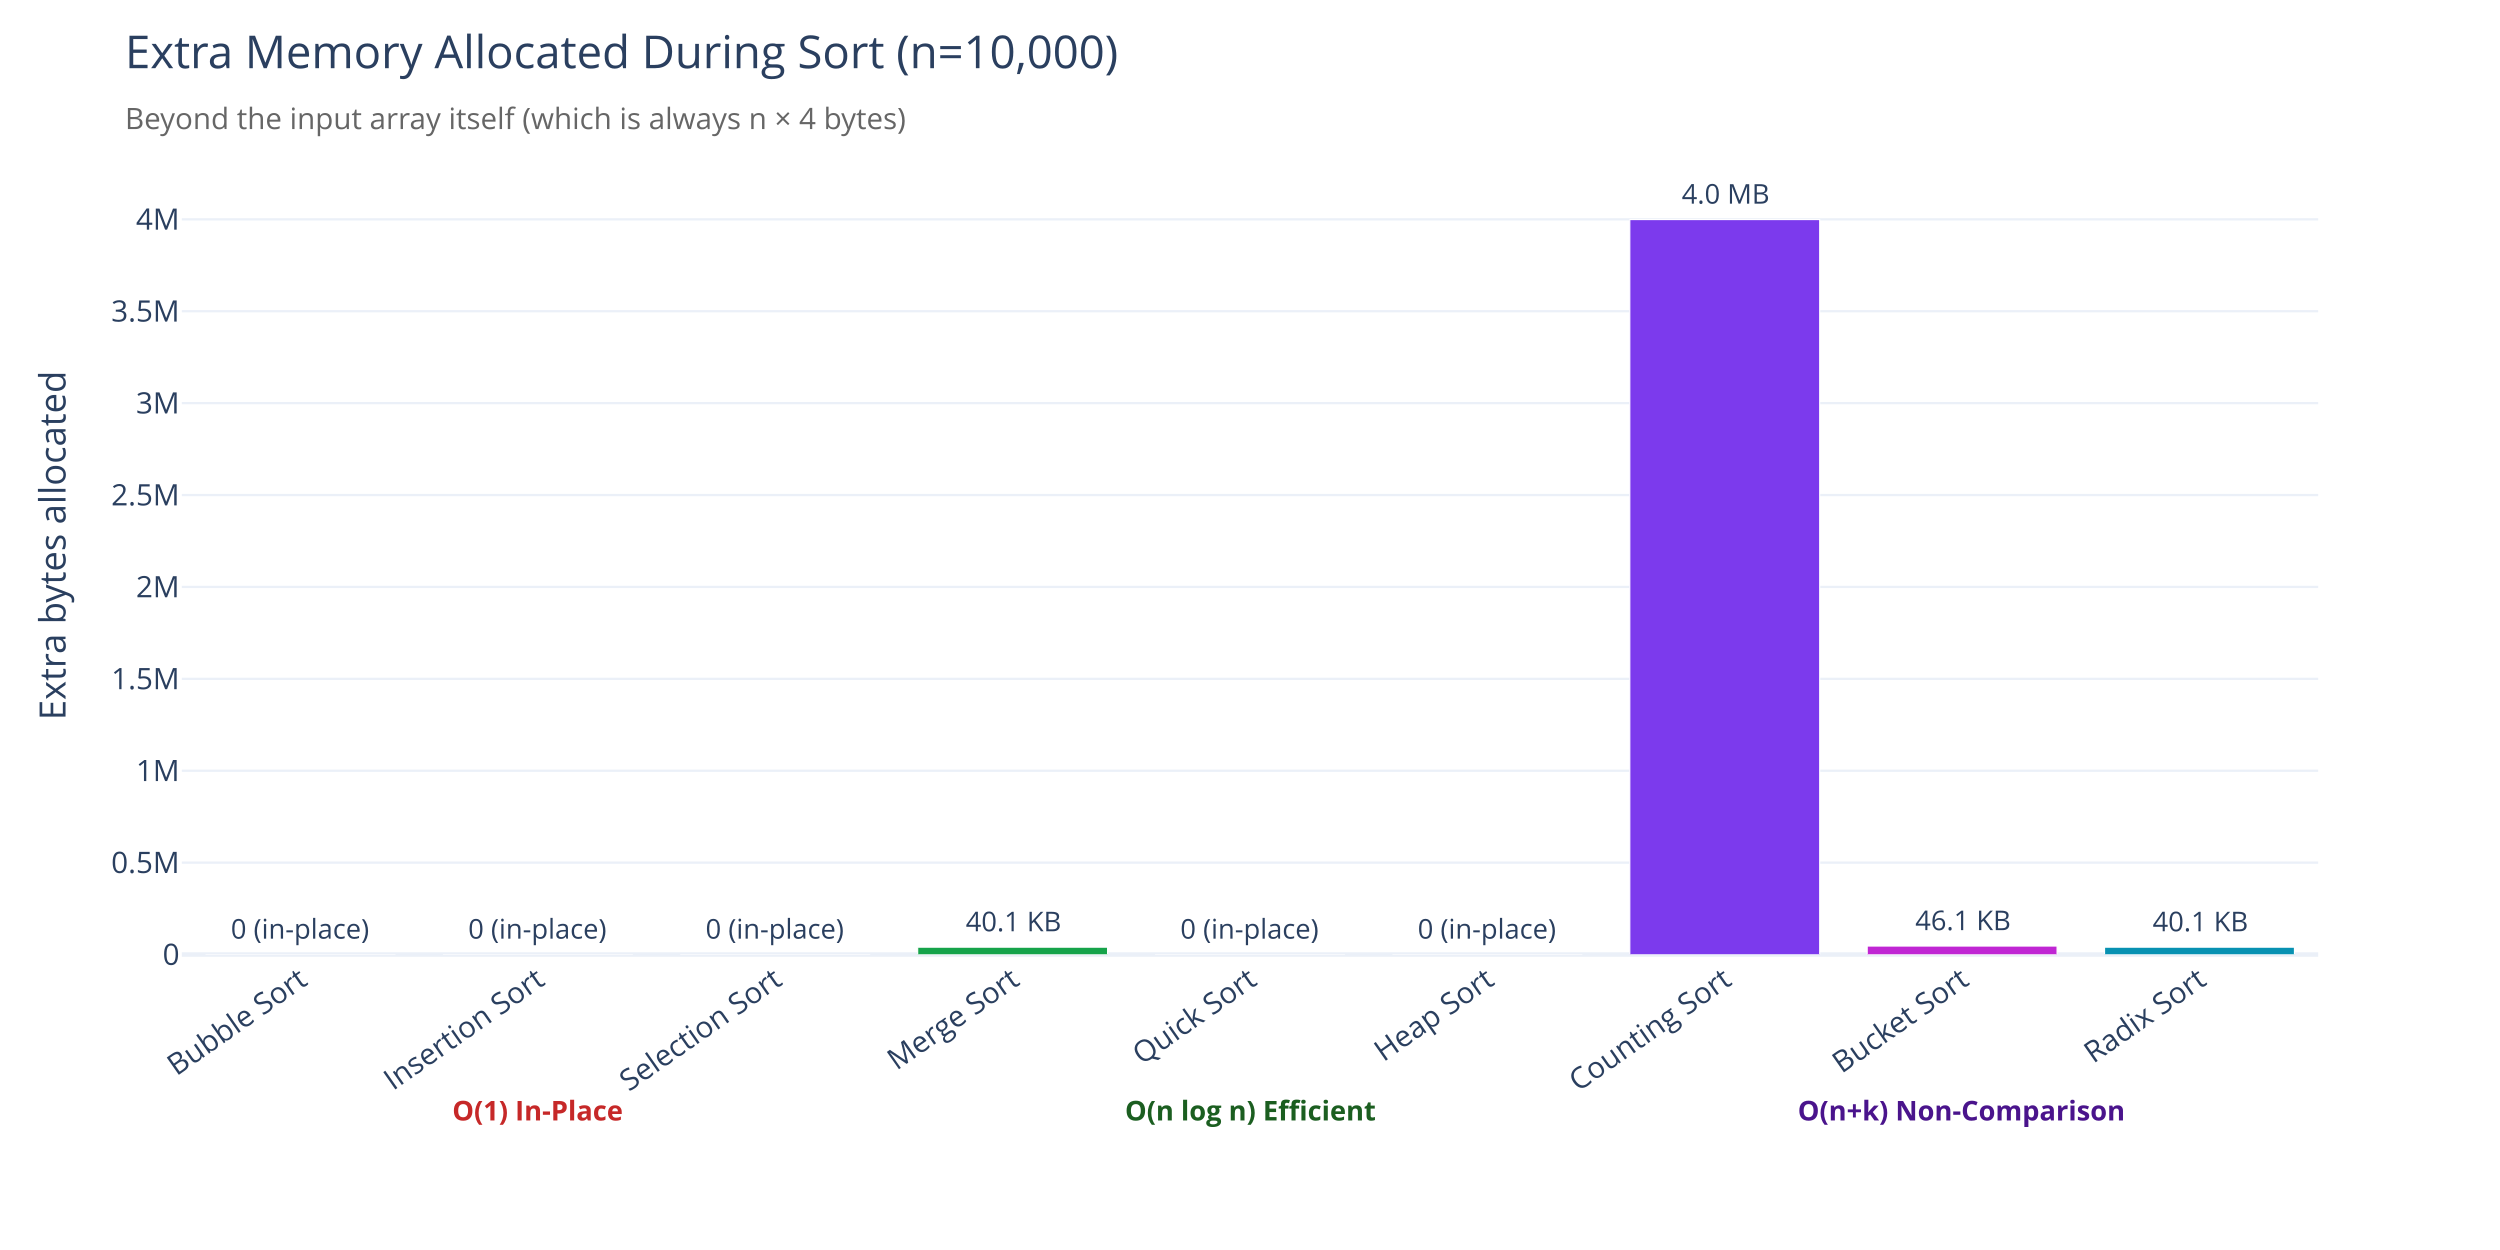
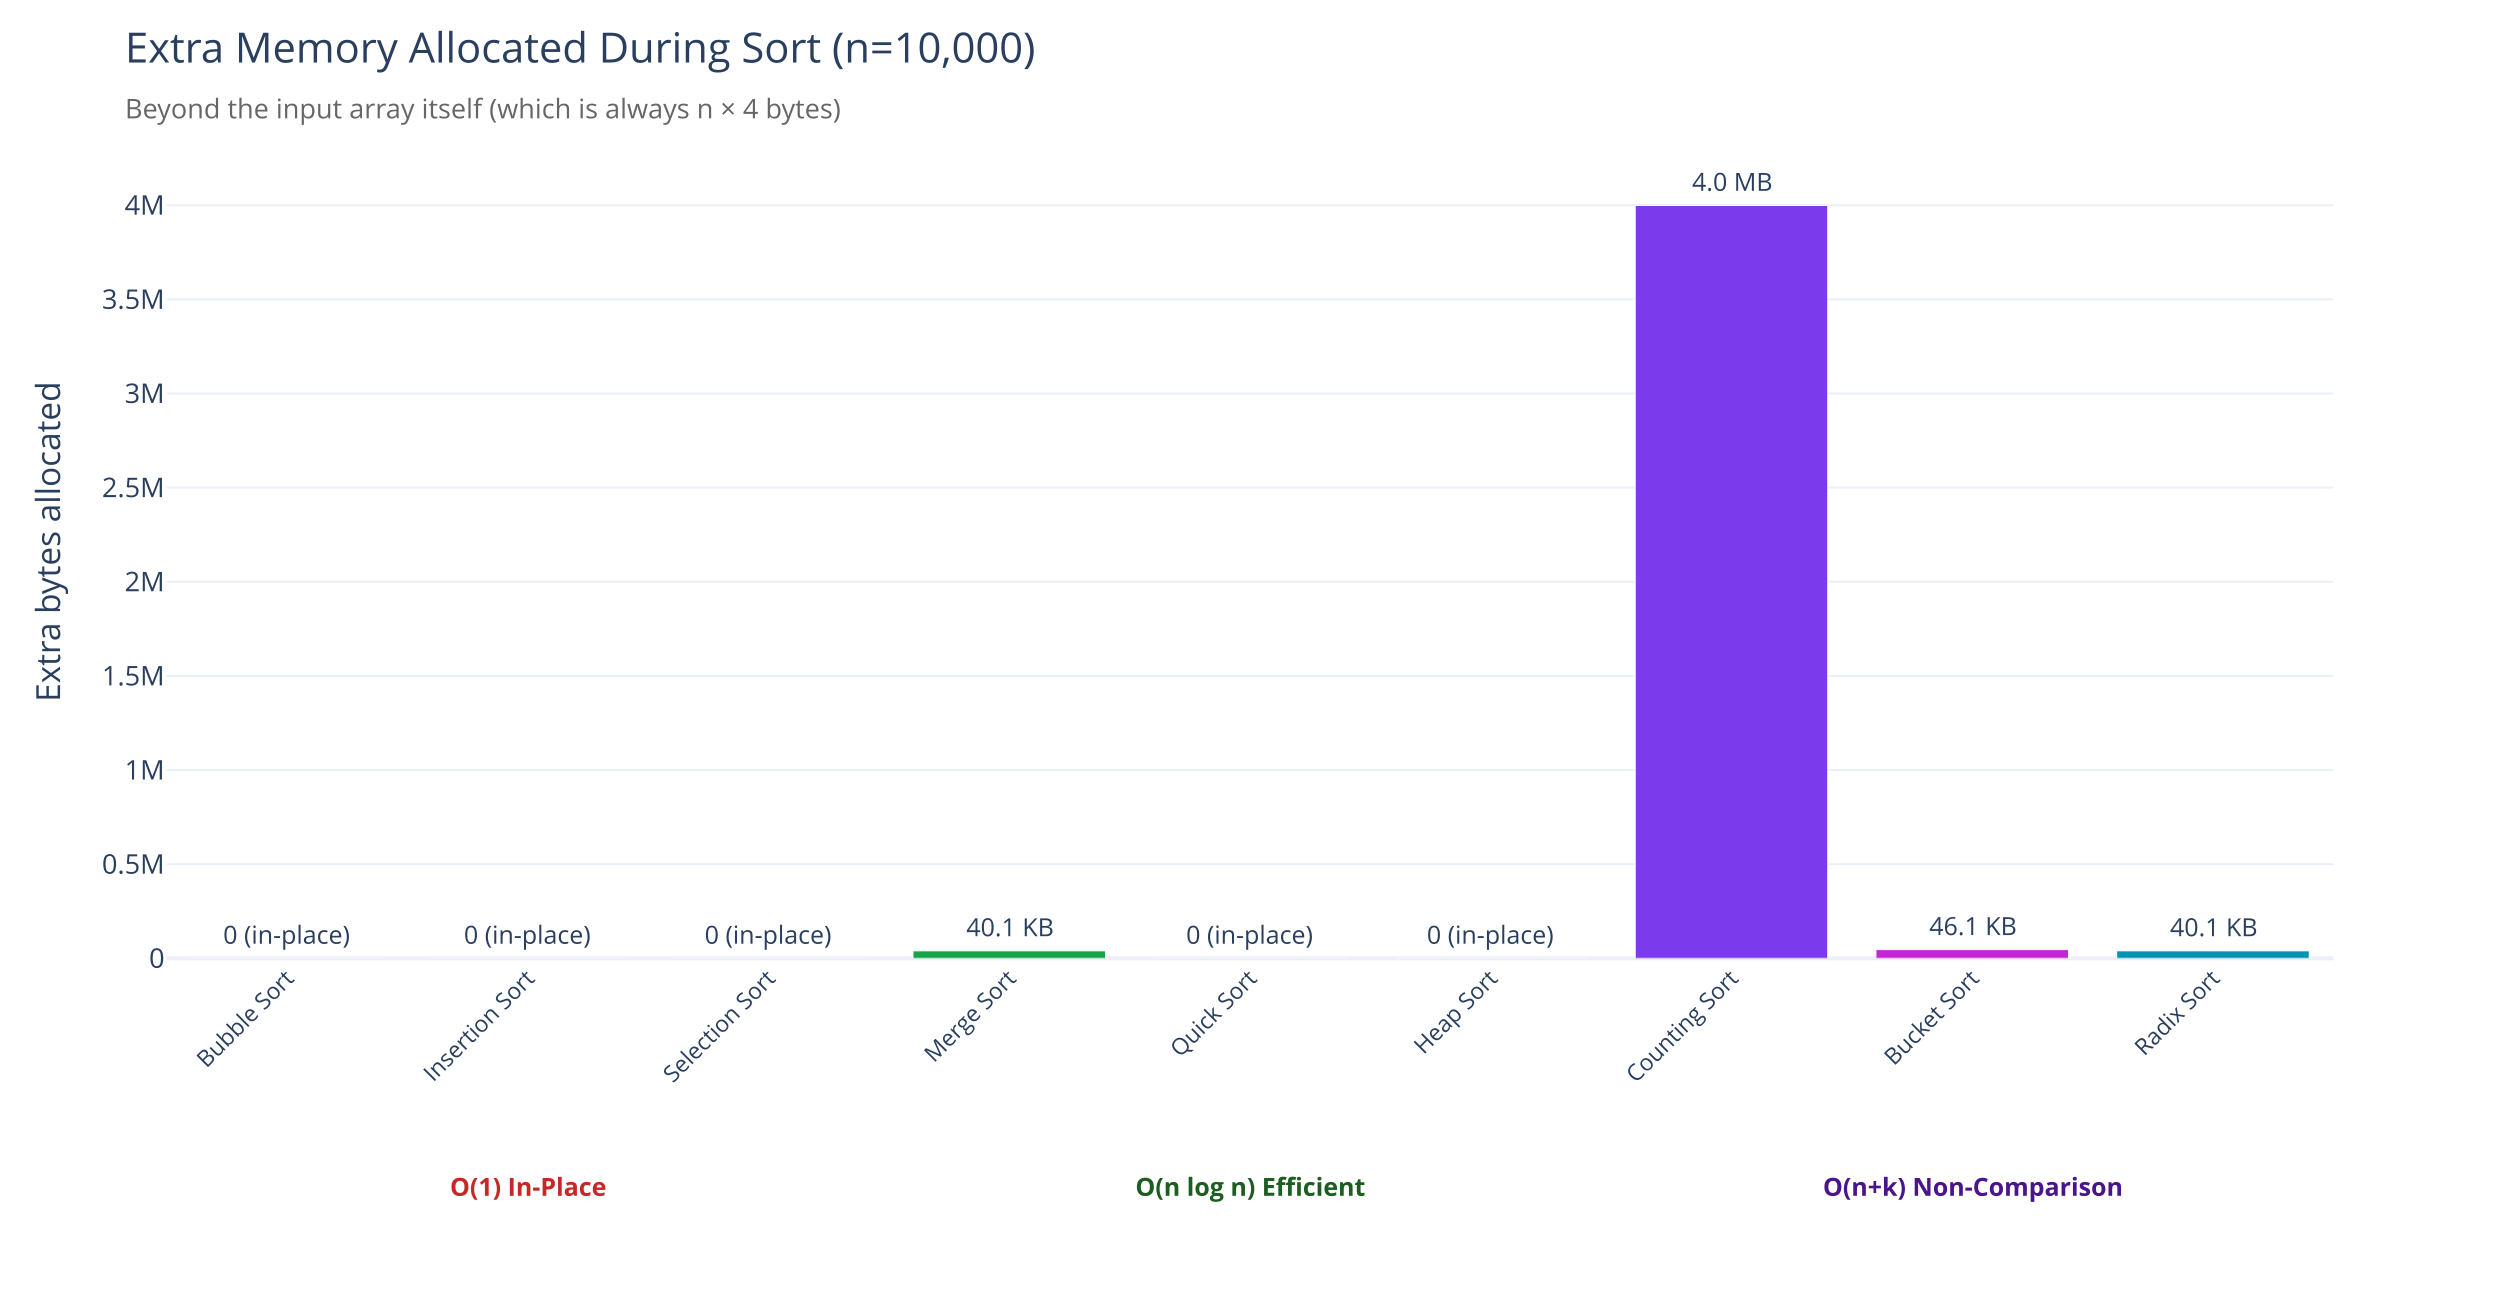
- <svg xmlns="http://www.w3.org/2000/svg" class="main-svg" width="1100" height="550" style="" viewBox="0 0 1100 550">
-   <rect x="0" y="0" width="1100" height="550" style="fill: rgb(255, 255, 255); fill-opacity: 1;" />
-   <defs id="defs-822da3">
+ <svg xmlns="http://www.w3.org/2000/svg" class="main-svg" width="1200" height="620" style="" viewBox="0 0 1200 620">
+   <rect x="0" y="0" width="1200" height="620" style="fill: rgb(255, 255, 255); fill-opacity: 1;" />
+   <defs id="defs-63fee2">
    <g class="clips">
-       <clipPath id="clip822da3xyplot" class="plotclip">
-         <rect width="940" height="360" />
-       </clipPath>
-       <clipPath class="axesclip" id="clip822da3x">
-         <rect x="80" y="0" width="940" height="550" />
-       </clipPath>
-       <clipPath class="axesclip" id="clip822da3y">
-         <rect x="0" y="60" width="1100" height="360" />
-       </clipPath>
-       <clipPath class="axesclip" id="clip822da3xy">
-         <rect x="80" y="60" width="940" height="360" />
+       <clipPath id="clip63fee2xyplot" class="plotclip">
+         <rect width="1040" height="400" />
+       </clipPath>
+       <clipPath class="axesclip" id="clip63fee2x">
+         <rect x="80" y="0" width="1040" height="620" />
+       </clipPath>
+       <clipPath class="axesclip" id="clip63fee2y">
+         <rect x="0" y="60" width="1200" height="400" />
+       </clipPath>
+       <clipPath class="axesclip" id="clip63fee2xy">
+         <rect x="80" y="60" width="1040" height="400" />
      </clipPath>
    </g>
    <g class="gradients" />
    <g class="patterns" />
  </defs>
  <g class="bglayer" />
  <g class="layer-below">
    <g class="imagelayer" />
    <g class="shapelayer" />
  </g>
  <g class="cartesianlayer">
    <g class="subplot xy">
      <g class="layer-subplot">
        <g class="shapelayer" />
        <g class="imagelayer" />
      </g>
      <g class="minor-gridlayer">
        <g class="x" />
        <g class="y" />
      </g>
      <g class="gridlayer">
        <g class="x" />
        <g class="y">
-           <path class="ygrid crisp" transform="translate(0,379.56)" d="M80,0h940" style="stroke: rgb(235, 240, 248); stroke-opacity: 1; stroke-width: 1px;" />
-           <path class="ygrid crisp" transform="translate(0,339.13)" d="M80,0h940" style="stroke: rgb(235, 240, 248); stroke-opacity: 1; stroke-width: 1px;" />
-           <path class="ygrid crisp" transform="translate(0,298.69)" d="M80,0h940" style="stroke: rgb(235, 240, 248); stroke-opacity: 1; stroke-width: 1px;" />
-           <path class="ygrid crisp" transform="translate(0,258.25)" d="M80,0h940" style="stroke: rgb(235, 240, 248); stroke-opacity: 1; stroke-width: 1px;" />
-           <path class="ygrid crisp" transform="translate(0,217.82)" d="M80,0h940" style="stroke: rgb(235, 240, 248); stroke-opacity: 1; stroke-width: 1px;" />
-           <path class="ygrid crisp" transform="translate(0,177.38)" d="M80,0h940" style="stroke: rgb(235, 240, 248); stroke-opacity: 1; stroke-width: 1px;" />
-           <path class="ygrid crisp" transform="translate(0,136.94)" d="M80,0h940" style="stroke: rgb(235, 240, 248); stroke-opacity: 1; stroke-width: 1px;" />
-           <path class="ygrid crisp" transform="translate(0,96.51)" d="M80,0h940" style="stroke: rgb(235, 240, 248); stroke-opacity: 1; stroke-width: 1px;" />
+           <path class="ygrid crisp" transform="translate(0,414.81)" d="M80,0h1040" style="stroke: rgb(235, 240, 248); stroke-opacity: 1; stroke-width: 1px;" />
+           <path class="ygrid crisp" transform="translate(0,369.62)" d="M80,0h1040" style="stroke: rgb(235, 240, 248); stroke-opacity: 1; stroke-width: 1px;" />
+           <path class="ygrid crisp" transform="translate(0,324.44)" d="M80,0h1040" style="stroke: rgb(235, 240, 248); stroke-opacity: 1; stroke-width: 1px;" />
+           <path class="ygrid crisp" transform="translate(0,279.25)" d="M80,0h1040" style="stroke: rgb(235, 240, 248); stroke-opacity: 1; stroke-width: 1px;" />
+           <path class="ygrid crisp" transform="translate(0,234.06)" d="M80,0h1040" style="stroke: rgb(235, 240, 248); stroke-opacity: 1; stroke-width: 1px;" />
+           <path class="ygrid crisp" transform="translate(0,188.87)" d="M80,0h1040" style="stroke: rgb(235, 240, 248); stroke-opacity: 1; stroke-width: 1px;" />
+           <path class="ygrid crisp" transform="translate(0,143.69)" d="M80,0h1040" style="stroke: rgb(235, 240, 248); stroke-opacity: 1; stroke-width: 1px;" />
+           <path class="ygrid crisp" transform="translate(0,98.5)" d="M80,0h1040" style="stroke: rgb(235, 240, 248); stroke-opacity: 1; stroke-width: 1px;" />
        </g>
      </g>
      <g class="zerolinelayer">
-         <path class="yzl zl crisp" transform="translate(0,420)" d="M80,0h940" style="stroke: rgb(235, 240, 248); stroke-opacity: 1; stroke-width: 2px;" />
+         <path class="yzl zl crisp" transform="translate(0,460)" d="M80,0h1040" style="stroke: rgb(235, 240, 248); stroke-opacity: 1; stroke-width: 2px;" />
      </g>
      <g class="layer-between">
        <g class="shapelayer" />
        <g class="imagelayer" />
      </g>
      <path class="xlines-below" />
      <path class="ylines-below" />
      <g class="overlines-below" />
      <g class="xaxislayer-below" />
      <g class="yaxislayer-below" />
      <g class="overaxes-below" />
      <g class="overplot">
-         <g class="xy" transform="translate(80,60)" clip-path="url(#clip822da3xyplot)">
+         <g class="xy" transform="translate(80,60)" clip-path="url(#clip63fee2xyplot)">
          <g class="barlayer mlayer">
            <g class="trace bars" style="opacity: 1;">
              <g class="points">
                <g class="point">
-                   <path d="M10.44,360V360H94V360Z" style="vector-effect: none; opacity: 1; stroke-width: 0.5px; fill: rgb(220, 38, 38); fill-opacity: 1; stroke: rgb(255, 255, 255); stroke-opacity: 1;" />
-                   <text class="bartext bartext-outside" text-anchor="middle" data-notex="1" x="0" y="0" style="font-family: 'Open Sans', verdana, arial, sans-serif; font-size: 12px; fill: rgb(42, 63, 95); fill-opacity: 1; white-space: pre;" transform="translate(52.00027,353)">0 (in-place)</text>
-                 </g>
-                 <g class="point">
-                   <path d="M114.89,360V360H198.44V360Z" style="vector-effect: none; opacity: 1; stroke-width: 0.5px; fill: rgb(234, 88, 12); fill-opacity: 1; stroke: rgb(255, 255, 255); stroke-opacity: 1;" />
-                   <text class="bartext bartext-outside" text-anchor="middle" data-notex="1" x="0" y="0" style="font-family: 'Open Sans', verdana, arial, sans-serif; font-size: 12px; fill: rgb(42, 63, 95); fill-opacity: 1; white-space: pre;" transform="translate(156.4453,353)">0 (in-place)</text>
-                 </g>
-                 <g class="point">
-                   <path d="M219.33,360V360H302.89V360Z" style="vector-effect: none; opacity: 1; stroke-width: 0.5px; fill: rgb(217, 119, 6); fill-opacity: 1; stroke: rgb(255, 255, 255); stroke-opacity: 1;" />
-                   <text class="bartext bartext-outside" text-anchor="middle" data-notex="1" x="0" y="0" style="font-family: 'Open Sans', verdana, arial, sans-serif; font-size: 12px; fill: rgb(42, 63, 95); fill-opacity: 1; white-space: pre;" transform="translate(260.8903,353)">0 (in-place)</text>
-                 </g>
-                 <g class="point">
-                   <path d="M323.78,360V356.76H407.33V360Z" style="vector-effect: none; opacity: 1; stroke-width: 0.5px; fill: rgb(22, 163, 74); fill-opacity: 1; stroke: rgb(255, 255, 255); stroke-opacity: 1;" />
-                   <text class="bartext bartext-outside" text-anchor="middle" data-notex="1" x="0" y="0" style="font-family: 'Open Sans', verdana, arial, sans-serif; font-size: 12px; fill: rgb(42, 63, 95); fill-opacity: 1; white-space: pre;" transform="translate(365.9486,349.76)">40.1 KB</text>
-                 </g>
-                 <g class="point">
-                   <path d="M428.22,360V360H511.78V360Z" style="vector-effect: none; opacity: 1; stroke-width: 0.5px; fill: rgb(37, 99, 235); fill-opacity: 1; stroke: rgb(255, 255, 255); stroke-opacity: 1;" />
-                   <text class="bartext bartext-outside" text-anchor="middle" data-notex="1" x="0" y="0" style="font-family: 'Open Sans', verdana, arial, sans-serif; font-size: 12px; fill: rgb(42, 63, 95); fill-opacity: 1; white-space: pre;" transform="translate(469.7803,353)">0 (in-place)</text>
-                 </g>
-                 <g class="point">
-                   <path d="M532.67,360V360H616.22V360Z" style="vector-effect: none; opacity: 1; stroke-width: 0.5px; fill: rgb(5, 150, 105); fill-opacity: 1; stroke: rgb(255, 255, 255); stroke-opacity: 1;" />
-                   <text class="bartext bartext-outside" text-anchor="middle" data-notex="1" x="0" y="0" style="font-family: 'Open Sans', verdana, arial, sans-serif; font-size: 12px; fill: rgb(42, 63, 95); fill-opacity: 1; white-space: pre;" transform="translate(574.2253,353)">0 (in-place)</text>
-                 </g>
-                 <g class="point">
-                   <path d="M637.11,360V36.6H720.67V360Z" style="vector-effect: none; opacity: 1; stroke-width: 0.5px; fill: rgb(124, 58, 237); fill-opacity: 1; stroke: rgb(255, 255, 255); stroke-opacity: 1;" />
-                   <text class="bartext bartext-outside" text-anchor="middle" data-notex="1" x="0" y="0" style="font-family: 'Open Sans', verdana, arial, sans-serif; font-size: 12px; fill: rgb(42, 63, 95); fill-opacity: 1; white-space: pre;" transform="translate(679.2845,29.6)">4.0 MB</text>
-                 </g>
-                 <g class="point">
-                   <path d="M741.56,360V356.27H825.11V360Z" style="vector-effect: none; opacity: 1; stroke-width: 0.5px; fill: rgb(192, 38, 211); fill-opacity: 1; stroke: rgb(255, 255, 255); stroke-opacity: 1;" />
-                   <text class="bartext bartext-outside" text-anchor="middle" data-notex="1" x="0" y="0" style="font-family: 'Open Sans', verdana, arial, sans-serif; font-size: 12px; fill: rgb(42, 63, 95); fill-opacity: 1; white-space: pre;" transform="translate(783.7286,349.27)">46.1 KB</text>
-                 </g>
-                 <g class="point">
-                   <path d="M846,360V356.76H929.56V360Z" style="vector-effect: none; opacity: 1; stroke-width: 0.5px; fill: rgb(8, 145, 178); fill-opacity: 1; stroke: rgb(255, 255, 255); stroke-opacity: 1;" />
-                   <text class="bartext bartext-outside" text-anchor="middle" data-notex="1" x="0" y="0" style="font-family: 'Open Sans', verdana, arial, sans-serif; font-size: 12px; fill: rgb(42, 63, 95); fill-opacity: 1; white-space: pre;" transform="translate(888.1736,349.76)">40.1 KB</text>
+                   <path d="M11.56,400V400H104V400Z" style="vector-effect: none; opacity: 1; stroke-width: 0.5px; fill: rgb(220, 38, 38); fill-opacity: 1; stroke: rgb(255, 255, 255); stroke-opacity: 1;" />
+                   <text class="bartext bartext-outside" text-anchor="middle" data-notex="1" x="0" y="0" style="font-family: 'Open Sans', verdana, arial, sans-serif; font-size: 12px; fill: rgb(42, 63, 95); fill-opacity: 1; white-space: pre;" transform="translate(57.56027,393)">0 (in-place)</text>
+                 </g>
+                 <g class="point">
+                   <path d="M127.11,400V400H219.56V400Z" style="vector-effect: none; opacity: 1; stroke-width: 0.5px; fill: rgb(234, 88, 12); fill-opacity: 1; stroke: rgb(255, 255, 255); stroke-opacity: 1;" />
+                   <text class="bartext bartext-outside" text-anchor="middle" data-notex="1" x="0" y="0" style="font-family: 'Open Sans', verdana, arial, sans-serif; font-size: 12px; fill: rgb(42, 63, 95); fill-opacity: 1; white-space: pre;" transform="translate(173.1153,393)">0 (in-place)</text>
+                 </g>
+                 <g class="point">
+                   <path d="M242.67,400V400H335.11V400Z" style="vector-effect: none; opacity: 1; stroke-width: 0.5px; fill: rgb(217, 119, 6); fill-opacity: 1; stroke: rgb(255, 255, 255); stroke-opacity: 1;" />
+                   <text class="bartext bartext-outside" text-anchor="middle" data-notex="1" x="0" y="0" style="font-family: 'Open Sans', verdana, arial, sans-serif; font-size: 12px; fill: rgb(42, 63, 95); fill-opacity: 1; white-space: pre;" transform="translate(288.6703,393)">0 (in-place)</text>
+                 </g>
+                 <g class="point">
+                   <path d="M358.22,400V396.38H450.67V400Z" style="vector-effect: none; opacity: 1; stroke-width: 0.5px; fill: rgb(22, 163, 74); fill-opacity: 1; stroke: rgb(255, 255, 255); stroke-opacity: 1;" />
+                   <text class="bartext bartext-outside" text-anchor="middle" data-notex="1" x="0" y="0" style="font-family: 'Open Sans', verdana, arial, sans-serif; font-size: 12px; fill: rgb(42, 63, 95); fill-opacity: 1; white-space: pre;" transform="translate(404.8386,389.38)">40.1 KB</text>
+                 </g>
+                 <g class="point">
+                   <path d="M473.78,400V400H566.22V400Z" style="vector-effect: none; opacity: 1; stroke-width: 0.5px; fill: rgb(37, 99, 235); fill-opacity: 1; stroke: rgb(255, 255, 255); stroke-opacity: 1;" />
+                   <text class="bartext bartext-outside" text-anchor="middle" data-notex="1" x="0" y="0" style="font-family: 'Open Sans', verdana, arial, sans-serif; font-size: 12px; fill: rgb(42, 63, 95); fill-opacity: 1; white-space: pre;" transform="translate(519.7803,393)">0 (in-place)</text>
+                 </g>
+                 <g class="point">
+                   <path d="M589.33,400V400H681.78V400Z" style="vector-effect: none; opacity: 1; stroke-width: 0.5px; fill: rgb(5, 150, 105); fill-opacity: 1; stroke: rgb(255, 255, 255); stroke-opacity: 1;" />
+                   <text class="bartext bartext-outside" text-anchor="middle" data-notex="1" x="0" y="0" style="font-family: 'Open Sans', verdana, arial, sans-serif; font-size: 12px; fill: rgb(42, 63, 95); fill-opacity: 1; white-space: pre;" transform="translate(635.3353,393)">0 (in-place)</text>
+                 </g>
+                 <g class="point">
+                   <path d="M704.89,400V38.6H797.33V400Z" style="vector-effect: none; opacity: 1; stroke-width: 0.5px; fill: rgb(124, 58, 237); fill-opacity: 1; stroke: rgb(255, 255, 255); stroke-opacity: 1;" />
+                   <text class="bartext bartext-outside" text-anchor="middle" data-notex="1" x="0" y="0" style="font-family: 'Open Sans', verdana, arial, sans-serif; font-size: 12px; fill: rgb(42, 63, 95); fill-opacity: 1; white-space: pre;" transform="translate(751.5045,31.6)">4.0 MB</text>
+                 </g>
+                 <g class="point">
+                   <path d="M820.44,400V395.83H912.89V400Z" style="vector-effect: none; opacity: 1; stroke-width: 0.5px; fill: rgb(192, 38, 211); fill-opacity: 1; stroke: rgb(255, 255, 255); stroke-opacity: 1;" />
+                   <text class="bartext bartext-outside" text-anchor="middle" data-notex="1" x="0" y="0" style="font-family: 'Open Sans', verdana, arial, sans-serif; font-size: 12px; fill: rgb(42, 63, 95); fill-opacity: 1; white-space: pre;" transform="translate(867.0586,388.83)">46.1 KB</text>
+                 </g>
+                 <g class="point">
+                   <path d="M936,400V396.38H1028.44V400Z" style="vector-effect: none; opacity: 1; stroke-width: 0.5px; fill: rgb(8, 145, 178); fill-opacity: 1; stroke: rgb(255, 255, 255); stroke-opacity: 1;" />
+                   <text class="bartext bartext-outside" text-anchor="middle" data-notex="1" x="0" y="0" style="font-family: 'Open Sans', verdana, arial, sans-serif; font-size: 12px; fill: rgb(42, 63, 95); fill-opacity: 1; white-space: pre;" transform="translate(982.6136,389.38)">40.1 KB</text>
                </g>
              </g>
            </g>
          </g>
        </g>
      </g>
      <g class="zerolinelayer-above" />
      <path class="xlines-above crisp" d="M0,0" style="fill: none;" />
      <path class="ylines-above crisp" d="M0,0" style="fill: none;" />
      <g class="overlines-above" />
      <g class="xaxislayer-above">
        <g class="xtick">
-           <text text-anchor="end" x="0" y="434" transform="translate(132.22,0) rotate(-35,0,427.5)" style="font-family: 'Open Sans', verdana, arial, sans-serif; font-size: 13px; fill: rgb(42, 63, 95); fill-opacity: 1; white-space: pre;">Bubble Sort</text>
-         </g>
-         <g class="xtick">
-           <text text-anchor="end" x="0" y="434" transform="translate(236.67,0) rotate(-35,0,427.5)" style="font-family: 'Open Sans', verdana, arial, sans-serif; font-size: 13px; fill: rgb(42, 63, 95); fill-opacity: 1; white-space: pre;">Insertion Sort</text>
-         </g>
-         <g class="xtick">
-           <text text-anchor="end" x="0" y="434" transform="translate(341.11,0) rotate(-35,0,427.5)" style="font-family: 'Open Sans', verdana, arial, sans-serif; font-size: 13px; fill: rgb(42, 63, 95); fill-opacity: 1; white-space: pre;">Selection Sort</text>
-         </g>
-         <g class="xtick">
-           <text text-anchor="end" x="0" y="434" transform="translate(445.56,0) rotate(-35,0,427.5)" style="font-family: 'Open Sans', verdana, arial, sans-serif; font-size: 13px; fill: rgb(42, 63, 95); fill-opacity: 1; white-space: pre;">Merge Sort</text>
-         </g>
-         <g class="xtick">
-           <text text-anchor="end" x="0" y="434" transform="translate(550,0) rotate(-35,0,427.5)" style="font-family: 'Open Sans', verdana, arial, sans-serif; font-size: 13px; fill: rgb(42, 63, 95); fill-opacity: 1; white-space: pre;">Quick Sort</text>
-         </g>
-         <g class="xtick">
-           <text text-anchor="end" x="0" y="434" transform="translate(654.44,0) rotate(-35,0,427.5)" style="font-family: 'Open Sans', verdana, arial, sans-serif; font-size: 13px; fill: rgb(42, 63, 95); fill-opacity: 1; white-space: pre;">Heap Sort</text>
-         </g>
-         <g class="xtick">
-           <text text-anchor="end" x="0" y="434" transform="translate(758.89,0) rotate(-35,0,427.5)" style="font-family: 'Open Sans', verdana, arial, sans-serif; font-size: 13px; fill: rgb(42, 63, 95); fill-opacity: 1; white-space: pre;">Counting Sort</text>
-         </g>
-         <g class="xtick">
-           <text text-anchor="end" x="0" y="434" transform="translate(863.33,0) rotate(-35,0,427.5)" style="font-family: 'Open Sans', verdana, arial, sans-serif; font-size: 13px; fill: rgb(42, 63, 95); fill-opacity: 1; white-space: pre;">Bucket Sort</text>
-         </g>
-         <g class="xtick">
-           <text text-anchor="end" x="0" y="434" transform="translate(967.78,0) rotate(-35,0,427.5)" style="font-family: 'Open Sans', verdana, arial, sans-serif; font-size: 13px; fill: rgb(42, 63, 95); fill-opacity: 1; white-space: pre;">Radix Sort</text>
+           <text text-anchor="end" x="0" y="472" transform="translate(137.78,0) rotate(-45,0,466.5)" style="font-family: 'Open Sans', verdana, arial, sans-serif; font-size: 11px; fill: rgb(42, 63, 95); fill-opacity: 1; white-space: pre;">Bubble Sort</text>
+         </g>
+         <g class="xtick">
+           <text text-anchor="end" x="0" y="472" transform="translate(253.33,0) rotate(-45,0,466.5)" style="font-family: 'Open Sans', verdana, arial, sans-serif; font-size: 11px; fill: rgb(42, 63, 95); fill-opacity: 1; white-space: pre;">Insertion Sort</text>
+         </g>
+         <g class="xtick">
+           <text text-anchor="end" x="0" y="472" transform="translate(368.89,0) rotate(-45,0,466.5)" style="font-family: 'Open Sans', verdana, arial, sans-serif; font-size: 11px; fill: rgb(42, 63, 95); fill-opacity: 1; white-space: pre;">Selection Sort</text>
+         </g>
+         <g class="xtick">
+           <text text-anchor="end" x="0" y="472" transform="translate(484.44,0) rotate(-45,0,466.5)" style="font-family: 'Open Sans', verdana, arial, sans-serif; font-size: 11px; fill: rgb(42, 63, 95); fill-opacity: 1; white-space: pre;">Merge Sort</text>
+         </g>
+         <g class="xtick">
+           <text text-anchor="end" x="0" y="472" transform="translate(600,0) rotate(-45,0,466.5)" style="font-family: 'Open Sans', verdana, arial, sans-serif; font-size: 11px; fill: rgb(42, 63, 95); fill-opacity: 1; white-space: pre;">Quick Sort</text>
+         </g>
+         <g class="xtick">
+           <text text-anchor="end" x="0" y="472" transform="translate(715.56,0) rotate(-45,0,466.5)" style="font-family: 'Open Sans', verdana, arial, sans-serif; font-size: 11px; fill: rgb(42, 63, 95); fill-opacity: 1; white-space: pre;">Heap Sort</text>
+         </g>
+         <g class="xtick">
+           <text text-anchor="end" x="0" y="472" transform="translate(831.11,0) rotate(-45,0,466.5)" style="font-family: 'Open Sans', verdana, arial, sans-serif; font-size: 11px; fill: rgb(42, 63, 95); fill-opacity: 1; white-space: pre;">Counting Sort</text>
+         </g>
+         <g class="xtick">
+           <text text-anchor="end" x="0" y="472" transform="translate(946.67,0) rotate(-45,0,466.5)" style="font-family: 'Open Sans', verdana, arial, sans-serif; font-size: 11px; fill: rgb(42, 63, 95); fill-opacity: 1; white-space: pre;">Bucket Sort</text>
+         </g>
+         <g class="xtick">
+           <text text-anchor="end" x="0" y="472" transform="translate(1062.22,0) rotate(-45,0,466.5)" style="font-family: 'Open Sans', verdana, arial, sans-serif; font-size: 11px; fill: rgb(42, 63, 95); fill-opacity: 1; white-space: pre;">Radix Sort</text>
        </g>
      </g>
      <g class="yaxislayer-above">
        <g class="ytick">
-           <text text-anchor="end" x="79" y="4.55" transform="translate(0,420)" style="font-family: 'Open Sans', verdana, arial, sans-serif; font-size: 13px; fill: rgb(42, 63, 95); fill-opacity: 1; white-space: pre;">0</text>
-         </g>
-         <g class="ytick">
-           <text text-anchor="end" x="79" y="4.55" style="font-family: 'Open Sans', verdana, arial, sans-serif; font-size: 13px; fill: rgb(42, 63, 95); fill-opacity: 1; white-space: pre;" transform="translate(0,379.56)">0.5M</text>
-         </g>
-         <g class="ytick">
-           <text text-anchor="end" x="79" y="4.55" style="font-family: 'Open Sans', verdana, arial, sans-serif; font-size: 13px; fill: rgb(42, 63, 95); fill-opacity: 1; white-space: pre;" transform="translate(0,339.13)">1M</text>
-         </g>
-         <g class="ytick">
-           <text text-anchor="end" x="79" y="4.55" style="font-family: 'Open Sans', verdana, arial, sans-serif; font-size: 13px; fill: rgb(42, 63, 95); fill-opacity: 1; white-space: pre;" transform="translate(0,298.69)">1.5M</text>
-         </g>
-         <g class="ytick">
-           <text text-anchor="end" x="79" y="4.55" style="font-family: 'Open Sans', verdana, arial, sans-serif; font-size: 13px; fill: rgb(42, 63, 95); fill-opacity: 1; white-space: pre;" transform="translate(0,258.25)">2M</text>
-         </g>
-         <g class="ytick">
-           <text text-anchor="end" x="79" y="4.55" style="font-family: 'Open Sans', verdana, arial, sans-serif; font-size: 13px; fill: rgb(42, 63, 95); fill-opacity: 1; white-space: pre;" transform="translate(0,217.82)">2.5M</text>
-         </g>
-         <g class="ytick">
-           <text text-anchor="end" x="79" y="4.55" style="font-family: 'Open Sans', verdana, arial, sans-serif; font-size: 13px; fill: rgb(42, 63, 95); fill-opacity: 1; white-space: pre;" transform="translate(0,177.38)">3M</text>
-         </g>
-         <g class="ytick">
-           <text text-anchor="end" x="79" y="4.55" style="font-family: 'Open Sans', verdana, arial, sans-serif; font-size: 13px; fill: rgb(42, 63, 95); fill-opacity: 1; white-space: pre;" transform="translate(0,136.94)">3.5M</text>
-         </g>
-         <g class="ytick">
-           <text text-anchor="end" x="79" y="4.55" style="font-family: 'Open Sans', verdana, arial, sans-serif; font-size: 13px; fill: rgb(42, 63, 95); fill-opacity: 1; white-space: pre;" transform="translate(0,96.51)">4M</text>
+           <text text-anchor="end" x="79" y="4.55" transform="translate(0,460)" style="font-family: 'Open Sans', verdana, arial, sans-serif; font-size: 13px; fill: rgb(42, 63, 95); fill-opacity: 1; white-space: pre;">0</text>
+         </g>
+         <g class="ytick">
+           <text text-anchor="end" x="79" y="4.55" style="font-family: 'Open Sans', verdana, arial, sans-serif; font-size: 13px; fill: rgb(42, 63, 95); fill-opacity: 1; white-space: pre;" transform="translate(0,414.81)">0.5M</text>
+         </g>
+         <g class="ytick">
+           <text text-anchor="end" x="79" y="4.55" style="font-family: 'Open Sans', verdana, arial, sans-serif; font-size: 13px; fill: rgb(42, 63, 95); fill-opacity: 1; white-space: pre;" transform="translate(0,369.62)">1M</text>
+         </g>
+         <g class="ytick">
+           <text text-anchor="end" x="79" y="4.55" style="font-family: 'Open Sans', verdana, arial, sans-serif; font-size: 13px; fill: rgb(42, 63, 95); fill-opacity: 1; white-space: pre;" transform="translate(0,324.44)">1.5M</text>
+         </g>
+         <g class="ytick">
+           <text text-anchor="end" x="79" y="4.55" style="font-family: 'Open Sans', verdana, arial, sans-serif; font-size: 13px; fill: rgb(42, 63, 95); fill-opacity: 1; white-space: pre;" transform="translate(0,279.25)">2M</text>
+         </g>
+         <g class="ytick">
+           <text text-anchor="end" x="79" y="4.55" style="font-family: 'Open Sans', verdana, arial, sans-serif; font-size: 13px; fill: rgb(42, 63, 95); fill-opacity: 1; white-space: pre;" transform="translate(0,234.06)">2.5M</text>
+         </g>
+         <g class="ytick">
+           <text text-anchor="end" x="79" y="4.55" style="font-family: 'Open Sans', verdana, arial, sans-serif; font-size: 13px; fill: rgb(42, 63, 95); fill-opacity: 1; white-space: pre;" transform="translate(0,188.87)">3M</text>
+         </g>
+         <g class="ytick">
+           <text text-anchor="end" x="79" y="4.55" style="font-family: 'Open Sans', verdana, arial, sans-serif; font-size: 13px; fill: rgb(42, 63, 95); fill-opacity: 1; white-space: pre;" transform="translate(0,143.69)">3.5M</text>
+         </g>
+         <g class="ytick">
+           <text text-anchor="end" x="79" y="4.55" style="font-family: 'Open Sans', verdana, arial, sans-serif; font-size: 13px; fill: rgb(42, 63, 95); fill-opacity: 1; white-space: pre;" transform="translate(0,98.5)">4M</text>
        </g>
      </g>
      <g class="overaxes-above" />
    </g>
  </g>
  <g class="polarlayer" />
  <g class="smithlayer" />
  <g class="ternarylayer" />
  <g class="geolayer" />
  <g class="funnelarealayer" />
  <g class="pielayer" />
  <g class="iciclelayer" />
  <g class="treemaplayer" />
  <g class="sunburstlayer" />
  <g class="glimages" />
-   <defs id="topdefs-822da3">
+   <defs id="topdefs-63fee2">
    <g class="clips" />
  </defs>
  <g class="layer-above">
    <g class="imagelayer" />
    <g class="shapelayer" />
  </g>
  <g class="infolayer">
    <g class="g-gtitle">
-       <text class="gtitle" x="55" y="30" text-anchor="start" dy="0em" style="opacity: 1; font-family: 'Open Sans', verdana, arial, sans-serif; font-size: 20px; fill: rgb(42, 63, 95); fill-opacity: 1; white-space: pre;">Extra Memory Allocated During Sort (n=10,000)</text>
-       <text class="gtitle-subtitle" x="55" y="56.8" text-anchor="start" dy="0em" style="opacity: 1; font-family: 'Open Sans', verdana, arial, sans-serif; font-size: 13px; fill: rgb(102, 102, 102); fill-opacity: 1; white-space: pre;">Beyond the input array itself (which is always n × 4 bytes)</text>
+       <text class="gtitle" x="60" y="30" text-anchor="start" dy="0em" style="opacity: 1; font-family: 'Open Sans', verdana, arial, sans-serif; font-size: 20px; fill: rgb(42, 63, 95); fill-opacity: 1; white-space: pre;">Extra Memory Allocated During Sort (n=10,000)</text>
+       <text class="gtitle-subtitle" x="60" y="56.8" text-anchor="start" dy="0em" style="opacity: 1; font-family: 'Open Sans', verdana, arial, sans-serif; font-size: 13px; fill: rgb(102, 102, 102); fill-opacity: 1; white-space: pre;">Beyond the input array itself (which is always n × 4 bytes)</text>
    </g>
    <g class="g-xtitle" />
    <g class="g-ytitle">
-       <text class="ytitle" transform="rotate(-90,28.8375,240)" x="28.837" y="240" text-anchor="middle" style="opacity: 1; font-family: 'Open Sans', verdana, arial, sans-serif; font-size: 16px; fill: rgb(42, 63, 95); fill-opacity: 1; white-space: pre;">Extra bytes allocated</text>
+       <text class="ytitle" transform="rotate(-90,28.8375,260)" x="28.837" y="260" text-anchor="middle" style="opacity: 1; font-family: 'Open Sans', verdana, arial, sans-serif; font-size: 16px; fill: rgb(42, 63, 95); fill-opacity: 1; white-space: pre;">Extra bytes allocated</text>
    </g>
    <g class="annotation" data-index="0" style="opacity: 1;">
-       <g class="annotation-text-g" transform="rotate(0,236.67,488.7)">
-         <g class="cursor-pointer" transform="translate(197,478)">
+       <g class="annotation-text-g" transform="rotate(0,253.33,569.5)">
+         <g class="cursor-pointer" transform="translate(214,559)">
          <rect class="bg" x="0.5" y="0.5" width="78" height="20" style="stroke-width: 1px; stroke: rgb(0, 0, 0); stroke-opacity: 0; fill: rgb(0, 0, 0); fill-opacity: 0;" />
          <text class="annotation-text" text-anchor="middle" x="39.539" y="15" style="font-family: 'Open Sans', verdana, arial, sans-serif; font-size: 12px; fill: rgb(198, 40, 40); fill-opacity: 1; white-space: pre;">
            <tspan style="font-weight:bold">O(1) In-Place</tspan>
          </text>
        </g>
      </g>
    </g>
    <g class="annotation" data-index="1" style="opacity: 1;">
-       <g class="annotation-text-g" transform="rotate(0,550,488.7)">
-         <g class="cursor-pointer" transform="translate(493,478)">
+       <g class="annotation-text-g" transform="rotate(0,600,569.5)">
+         <g class="cursor-pointer" transform="translate(543,559)">
          <rect class="bg" x="0.5" y="0.5" width="114" height="20" style="stroke-width: 1px; stroke: rgb(0, 0, 0); stroke-opacity: 0; fill: rgb(0, 0, 0); fill-opacity: 0;" />
          <text class="annotation-text" text-anchor="middle" x="57.18" y="15" style="font-family: 'Open Sans', verdana, arial, sans-serif; font-size: 12px; fill: rgb(27, 94, 32); fill-opacity: 1; white-space: pre;">
            <tspan style="font-weight:bold">O(n log n) Efficient</tspan>
          </text>
        </g>
      </g>
    </g>
    <g class="annotation" data-index="2" style="opacity: 1;">
-       <g class="annotation-text-g" transform="rotate(0,863.33,488.7)">
-         <g class="cursor-pointer" transform="translate(789,478)">
+       <g class="annotation-text-g" transform="rotate(0,946.67,569.5)">
+         <g class="cursor-pointer" transform="translate(873,559)">
          <rect class="bg" x="0.5" y="0.5" width="147" height="20" style="stroke-width: 1px; stroke: rgb(0, 0, 0); stroke-opacity: 0; fill: rgb(0, 0, 0); fill-opacity: 0;" />
          <text class="annotation-text" text-anchor="middle" x="74.008" y="15" style="font-family: 'Open Sans', verdana, arial, sans-serif; font-size: 12px; fill: rgb(74, 20, 140); fill-opacity: 1; white-space: pre;">
            <tspan style="font-weight:bold">O(n+k) Non-Comparison</tspan>
          </text>
        </g>
      </g>
    </g>
  </g>
</svg>
